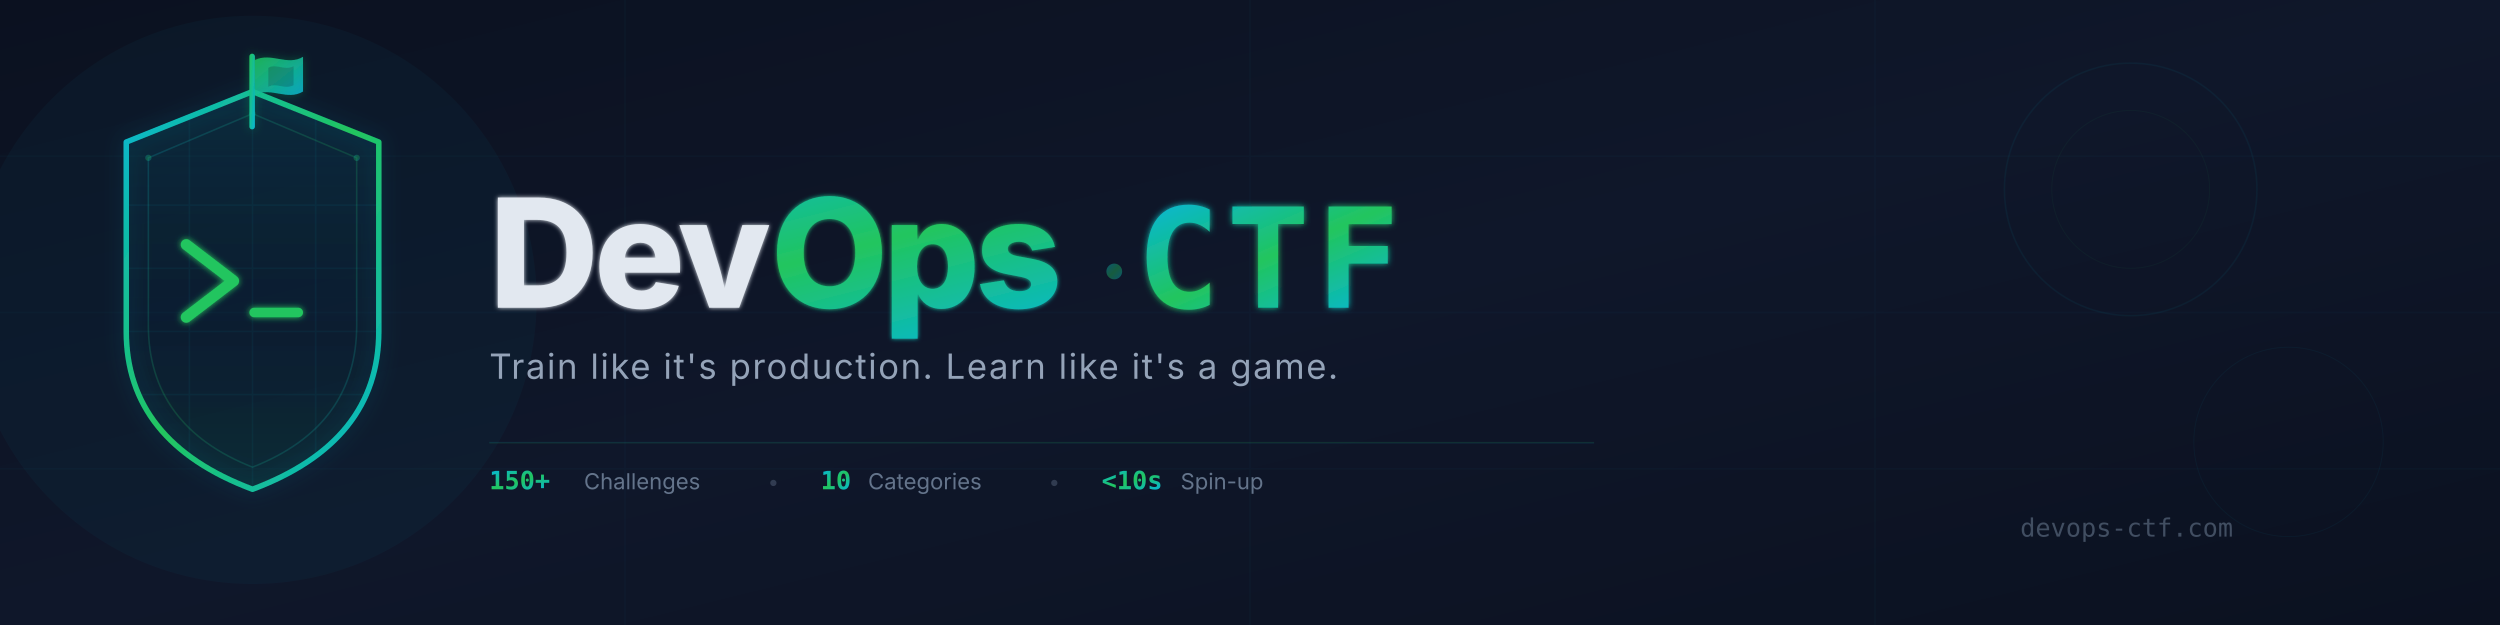
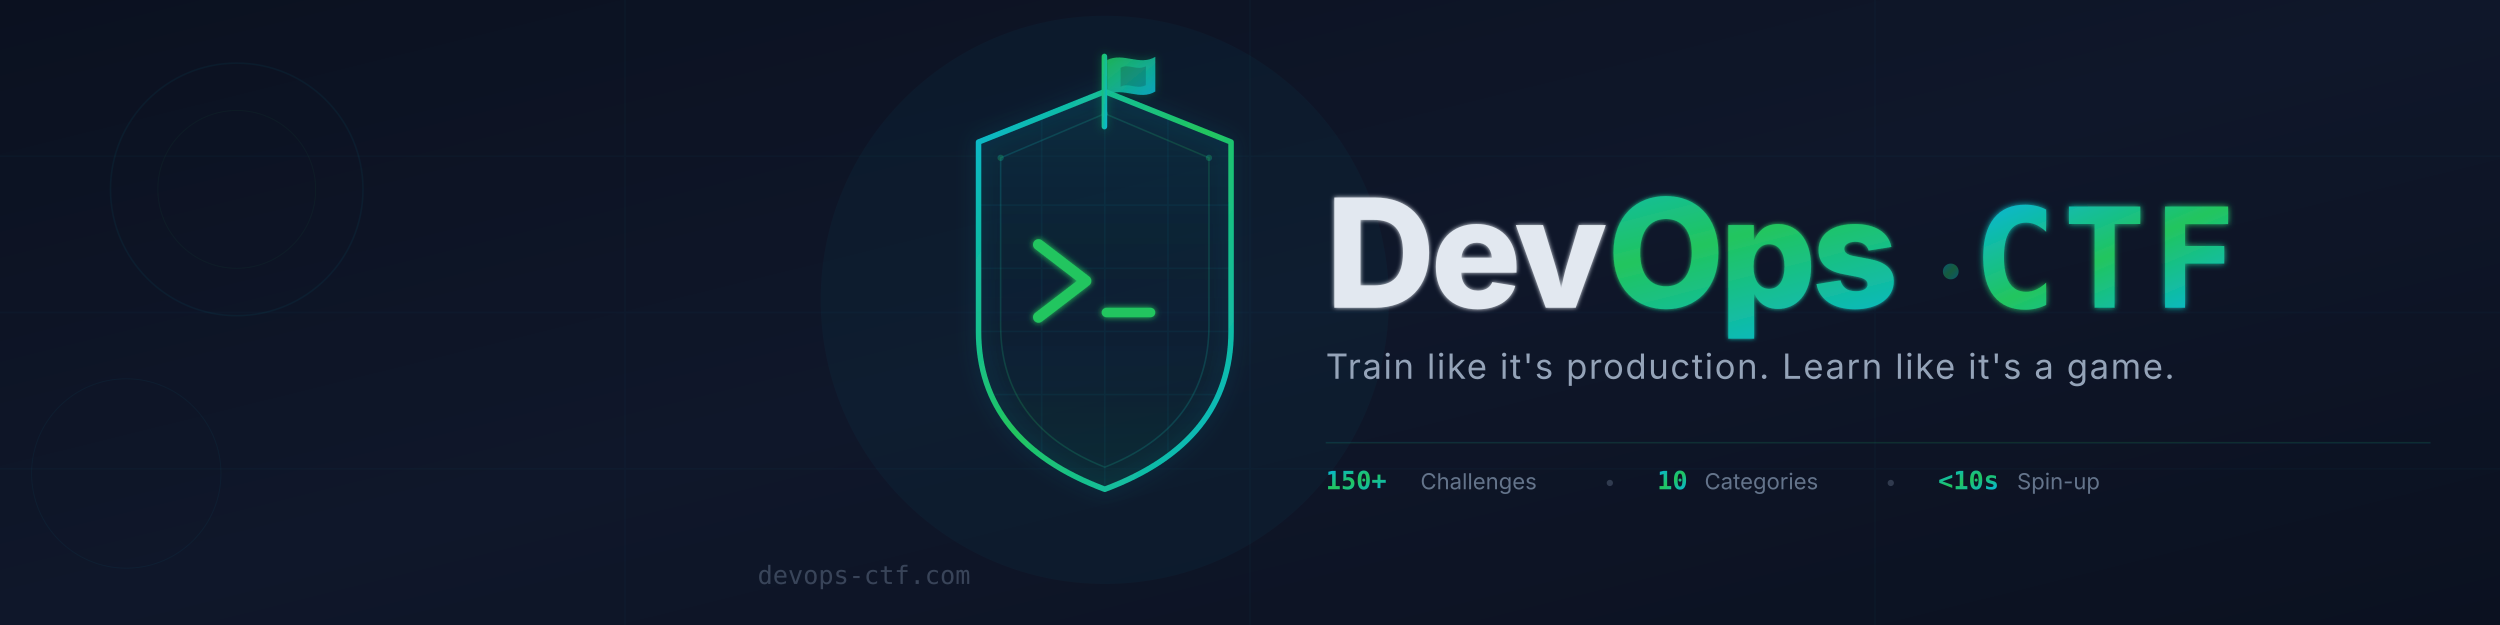
<svg xmlns="http://www.w3.org/2000/svg" viewBox="0 0 1584 396" fill="none">
  <defs>
    <linearGradient id="glow" x1="0%" y1="0%" x2="100%" y2="100%">
      <stop offset="0%" stop-color="#06b6d4" />
      <stop offset="50%" stop-color="#22c55e" />
      <stop offset="100%" stop-color="#06b6d4" />
    </linearGradient>
    <linearGradient id="glowVert" x1="50%" y1="0%" x2="50%" y2="100%">
      <stop offset="0%" stop-color="#22c55e" />
      <stop offset="100%" stop-color="#06b6d4" />
    </linearGradient>
    <linearGradient id="shieldFill" x1="50%" y1="0%" x2="50%" y2="100%">
      <stop offset="0%" stop-color="#06b6d4" stop-opacity="0.1" />
      <stop offset="60%" stop-color="#0f172a" stop-opacity="0.05" />
      <stop offset="100%" stop-color="#22c55e" stop-opacity="0.08" />
    </linearGradient>
    <linearGradient id="flagBody" x1="0%" y1="0%" x2="100%" y2="100%">
      <stop offset="0%" stop-color="#22c55e" />
      <stop offset="100%" stop-color="#06b6d4" />
    </linearGradient>
    <linearGradient id="bgGrad" x1="0%" y1="0%" x2="100%" y2="100%">
      <stop offset="0%" stop-color="#0b1120" />
      <stop offset="50%" stop-color="#0f172a" />
      <stop offset="100%" stop-color="#0b1120" />
    </linearGradient>
    <filter id="neon" x="-25%" y="-25%" width="150%" height="150%">
      <feGaussianBlur in="SourceGraphic" stdDeviation="2" result="blur" />
      <feMerge>
        <feMergeNode in="blur" />
        <feMergeNode in="SourceGraphic" />
      </feMerge>
    </filter>
    <filter id="textGlow" x="-10%" y="-10%" width="120%" height="120%">
      <feGaussianBlur in="SourceGraphic" stdDeviation="1.5" result="blur" />
      <feMerge>
        <feMergeNode in="blur" />
        <feMergeNode in="SourceGraphic" />
      </feMerge>
    </filter>
    <filter id="outerGlow" x="-40%" y="-40%" width="180%" height="180%">
      <feGaussianBlur in="SourceAlpha" stdDeviation="6" result="blur" />
      <feFlood flood-color="#06b6d4" flood-opacity="0.2" result="color" />
      <feComposite in="color" in2="blur" operator="in" result="glow" />
      <feMerge>
        <feMergeNode in="glow" />
        <feMergeNode in="SourceGraphic" />
      </feMerge>
    </filter>
    <filter id="flagGlow" x="-40%" y="-40%" width="180%" height="180%">
      <feGaussianBlur in="SourceAlpha" stdDeviation="3" result="blur" />
      <feFlood flood-color="#22c55e" flood-opacity="0.35" result="color" />
      <feComposite in="color" in2="blur" operator="in" result="glow" />
      <feMerge>
        <feMergeNode in="glow" />
        <feMergeNode in="SourceGraphic" />
      </feMerge>
    </filter>
    <clipPath id="shieldClip">
-       <path d="M160 58 L80 90 L80 210 Q80 280 160 310 Q240 280 240 210 L240 90 Z" />
+       <path d="M700 58 L620 90 L620 210 Q620 280 700 310 Q780 280 780 210 L780 90 Z" />
    </clipPath>
  </defs>
  <rect width="1584" height="396" fill="url(#bgGrad)" />
  <g opacity="0.03">
    <line x1="0" y1="99" x2="1584" y2="99" stroke="#06b6d4" stroke-width="1" />
    <line x1="0" y1="198" x2="1584" y2="198" stroke="#06b6d4" stroke-width="1" />
    <line x1="0" y1="297" x2="1584" y2="297" stroke="#06b6d4" stroke-width="1" />
    <line x1="396" y1="0" x2="396" y2="396" stroke="#06b6d4" stroke-width="1" />
    <line x1="792" y1="0" x2="792" y2="396" stroke="#06b6d4" stroke-width="1" />
    <line x1="1188" y1="0" x2="1188" y2="396" stroke="#06b6d4" stroke-width="1" />
  </g>
-   <circle cx="160" cy="190" r="180" fill="#06b6d4" opacity="0.04" />
-   <path d="M160 58 L80 90 L80 210 Q80 280 160 310 Q240 280 240 210 L240 90 Z" fill="url(#shieldFill)" stroke="url(#glow)" stroke-width="3.5" stroke-linejoin="round" filter="url(#outerGlow)" />
+   <g opacity="0.06">
+     <circle cx="150" cy="120" r="80" stroke="#06b6d4" stroke-width="1" fill="none" />
+     <circle cx="150" cy="120" r="50" stroke="#22c55e" stroke-width="0.5" fill="none" />
+     <circle cx="80" cy="300" r="60" stroke="#06b6d4" stroke-width="0.5" fill="none" />
+   </g>
+   <line x1="120" y1="50" x2="120" y2="346" stroke="url(#glowVert)" stroke-width="0.5" opacity="0.06" />
+   <line x1="240" y1="30" x2="240" y2="366" stroke="url(#glowVert)" stroke-width="0.5" opacity="0.04" />
+   <line x1="360" y1="50" x2="360" y2="346" stroke="url(#glowVert)" stroke-width="0.5" opacity="0.03" />
+   <circle cx="700" cy="190" r="180" fill="#06b6d4" opacity="0.04" />
+   <path d="M700 58 L620 90 L620 210 Q620 280 700 310 Q780 280 780 210 L780 90 Z" fill="url(#shieldFill)" stroke="url(#glow)" stroke-width="3.5" stroke-linejoin="round" filter="url(#outerGlow)" />
  <g clip-path="url(#shieldClip)" opacity="0.06">
-     <line x1="80" y1="130" x2="240" y2="130" stroke="#06b6d4" stroke-width="1" />
-     <line x1="80" y1="170" x2="240" y2="170" stroke="#06b6d4" stroke-width="1" />
-     <line x1="80" y1="210" x2="240" y2="210" stroke="#06b6d4" stroke-width="1" />
-     <line x1="80" y1="250" x2="240" y2="250" stroke="#06b6d4" stroke-width="1" />
-     <line x1="120" y1="58" x2="120" y2="310" stroke="#06b6d4" stroke-width="1" />
-     <line x1="160" y1="58" x2="160" y2="310" stroke="#06b6d4" stroke-width="1" />
-     <line x1="200" y1="58" x2="200" y2="310" stroke="#06b6d4" stroke-width="1" />
+     <line x1="620" y1="130" x2="780" y2="130" stroke="#06b6d4" stroke-width="1" />
+     <line x1="620" y1="170" x2="780" y2="170" stroke="#06b6d4" stroke-width="1" />
+     <line x1="620" y1="210" x2="780" y2="210" stroke="#06b6d4" stroke-width="1" />
+     <line x1="620" y1="250" x2="780" y2="250" stroke="#06b6d4" stroke-width="1" />
+     <line x1="660" y1="58" x2="660" y2="310" stroke="#06b6d4" stroke-width="1" />
+     <line x1="700" y1="58" x2="700" y2="310" stroke="#06b6d4" stroke-width="1" />
+     <line x1="740" y1="58" x2="740" y2="310" stroke="#06b6d4" stroke-width="1" />
  </g>
-   <path d="M160 72 L94 100 L94 206 Q94 270 160 296 Q226 270 226 206 L226 100 Z" fill="none" stroke="url(#glow)" stroke-width="1" stroke-linejoin="round" opacity="0.2" />
-   <circle cx="94" cy="100" r="2" fill="url(#glow)" opacity="0.3" />
-   <circle cx="226" cy="100" r="2" fill="url(#glow)" opacity="0.3" />
-   <circle cx="160" cy="72" r="2" fill="url(#glow)" opacity="0.3" />
+   <path d="M700 72 L634 100 L634 206 Q634 270 700 296 Q766 270 766 206 L766 100 Z" fill="none" stroke="url(#glow)" stroke-width="1" stroke-linejoin="round" opacity="0.2" />
+   <circle cx="634" cy="100" r="2" fill="url(#glow)" opacity="0.3" />
+   <circle cx="766" cy="100" r="2" fill="url(#glow)" opacity="0.3" />
+   <circle cx="700" cy="72" r="2" fill="url(#glow)" opacity="0.3" />
  <g filter="url(#neon)">
-     <path d="M118 155 L148 178 L118 201" stroke="#22c55e" stroke-width="7" stroke-linecap="round" stroke-linejoin="round" fill="none" />
-     <rect x="158" y="195" width="34" height="6" rx="3" fill="#22c55e" />
+     <path d="M658 155 L688 178 L658 201" stroke="#22c55e" stroke-width="7" stroke-linecap="round" stroke-linejoin="round" fill="none" />
+     <rect x="698" y="195" width="34" height="6" rx="3" fill="#22c55e" />
  </g>
  <g filter="url(#flagGlow)">
-     <rect x="158" y="34" width="3.5" height="48" rx="1.75" fill="url(#flagBody)" />
-     <path d="M161.5 38 C172 33 182 42 192 36 L192 58 C182 64 172 55 161.5 60 Z" fill="url(#flagBody)" opacity="0.85" />
-     <path d="M170 43 C175 40 180 45 186 42 L186 54 C180 57 175 52 170 55 Z" fill="#0f172a" opacity="0.2" />
+     <rect x="698" y="34" width="3.5" height="48" rx="1.75" fill="url(#flagBody)" />
+     <path d="M701.5 38 C712 33 722 42 732 36 L732 58 C722 64 712 55 701.5 60 Z" fill="url(#flagBody)" opacity="0.85" />
+     <path d="M710 43 C715 40 720 45 726 42 L726 54 C720 57 715 52 710 55 Z" fill="#0f172a" opacity="0.2" />
  </g>
-   <text x="310" y="195" font-family="'Inter', 'SF Pro Display', 'Segoe UI', system-ui, sans-serif" font-weight="800" font-size="96" letter-spacing="-3" fill="#e2e8f0" filter="url(#textGlow)">Dev<tspan fill="url(#glow)">Ops</tspan>
+   <text x="840" y="195" font-family="'Inter', 'SF Pro Display', 'Segoe UI', system-ui, sans-serif" font-weight="800" font-size="96" letter-spacing="-3" fill="#e2e8f0" filter="url(#textGlow)">Dev<tspan fill="url(#glow)">Ops</tspan>
  </text>
-   <text x="720" y="195" font-family="'JetBrains Mono', 'SF Mono', 'Fira Code', monospace" font-weight="700" font-size="88" letter-spacing="4" fill="url(#glow)" filter="url(#neon)">CTF</text>
-   <circle cx="706" cy="172" r="5" fill="url(#glow)" opacity="0.4" />
-   <text x="310" y="240" font-family="'Inter', 'SF Pro Display', system-ui, sans-serif" font-weight="400" font-size="22" letter-spacing="1" fill="#94a3b8">Train like it's production. Learn like it's a game.</text>
+   <text x="1250" y="195" font-family="'JetBrains Mono', 'SF Mono', 'Fira Code', monospace" font-weight="700" font-size="88" letter-spacing="4" fill="url(#glow)" filter="url(#neon)">CTF</text>
+   <circle cx="1236" cy="172" r="5" fill="url(#glow)" opacity="0.4" />
+   <text x="840" y="240" font-family="'Inter', 'SF Pro Display', system-ui, sans-serif" font-weight="400" font-size="22" letter-spacing="1" fill="#94a3b8">Train like it's production. Learn like it's a game.</text>
  <g>
-     <rect x="310" y="280" width="700" height="1" fill="url(#glow)" opacity="0.15" />
-     <text x="310" y="310" font-family="'JetBrains Mono', monospace" font-weight="600" font-size="16" fill="url(#glow)">150+</text>
-     <text x="370" y="310" font-family="'Inter', system-ui, sans-serif" font-weight="400" font-size="14" fill="#64748b">Challenges</text>
-     <circle cx="490" cy="306" r="2" fill="#64748b" opacity="0.4" />
-     <text x="520" y="310" font-family="'JetBrains Mono', monospace" font-weight="600" font-size="16" fill="url(#glow)">10</text>
-     <text x="550" y="310" font-family="'Inter', system-ui, sans-serif" font-weight="400" font-size="14" fill="#64748b">Categories</text>
-     <circle cx="668" cy="306" r="2" fill="#64748b" opacity="0.4" />
-     <text x="698" y="310" font-family="'JetBrains Mono', monospace" font-weight="600" font-size="16" fill="url(#glow)">&lt;10s</text>
-     <text x="748" y="310" font-family="'Inter', system-ui, sans-serif" font-weight="400" font-size="14" fill="#64748b">Spin-up</text>
+     <rect x="840" y="280" width="700" height="1" fill="url(#glow)" opacity="0.15" />
+     <text x="840" y="310" font-family="'JetBrains Mono', monospace" font-weight="600" font-size="16" fill="url(#glow)">150+</text>
+     <text x="900" y="310" font-family="'Inter', system-ui, sans-serif" font-weight="400" font-size="14" fill="#64748b">Challenges</text>
+     <circle cx="1020" cy="306" r="2" fill="#64748b" opacity="0.4" />
+     <text x="1050" y="310" font-family="'JetBrains Mono', monospace" font-weight="600" font-size="16" fill="url(#glow)">10</text>
+     <text x="1080" y="310" font-family="'Inter', system-ui, sans-serif" font-weight="400" font-size="14" fill="#64748b">Categories</text>
+     <circle cx="1198" cy="306" r="2" fill="#64748b" opacity="0.4" />
+     <text x="1228" y="310" font-family="'JetBrains Mono', monospace" font-weight="600" font-size="16" fill="url(#glow)">&lt;10s</text>
+     <text x="1278" y="310" font-family="'Inter', system-ui, sans-serif" font-weight="400" font-size="14" fill="#64748b">Spin-up</text>
  </g>
-   <g opacity="0.06">
-     <circle cx="1350" cy="120" r="80" stroke="#06b6d4" stroke-width="1" fill="none" />
-     <circle cx="1350" cy="120" r="50" stroke="#22c55e" stroke-width="0.5" fill="none" />
-     <circle cx="1450" cy="280" r="60" stroke="#06b6d4" stroke-width="0.5" fill="none" />
-   </g>
-   <line x1="1250" y1="50" x2="1250" y2="346" stroke="url(#glowVert)" stroke-width="0.5" opacity="0.08" />
-   <line x1="1350" y1="30" x2="1350" y2="366" stroke="url(#glowVert)" stroke-width="0.5" opacity="0.05" />
-   <line x1="1450" y1="50" x2="1450" y2="346" stroke="url(#glowVert)" stroke-width="0.5" opacity="0.03" />
-   <text x="1280" y="340" font-family="'JetBrains Mono', monospace" font-weight="500" font-size="16" fill="#64748b" opacity="0.6">devops-ctf.com</text>
+   <text x="480" y="370" font-family="'JetBrains Mono', monospace" font-weight="500" font-size="16" fill="#64748b" opacity="0.5">devops-ctf.com</text>
</svg>
